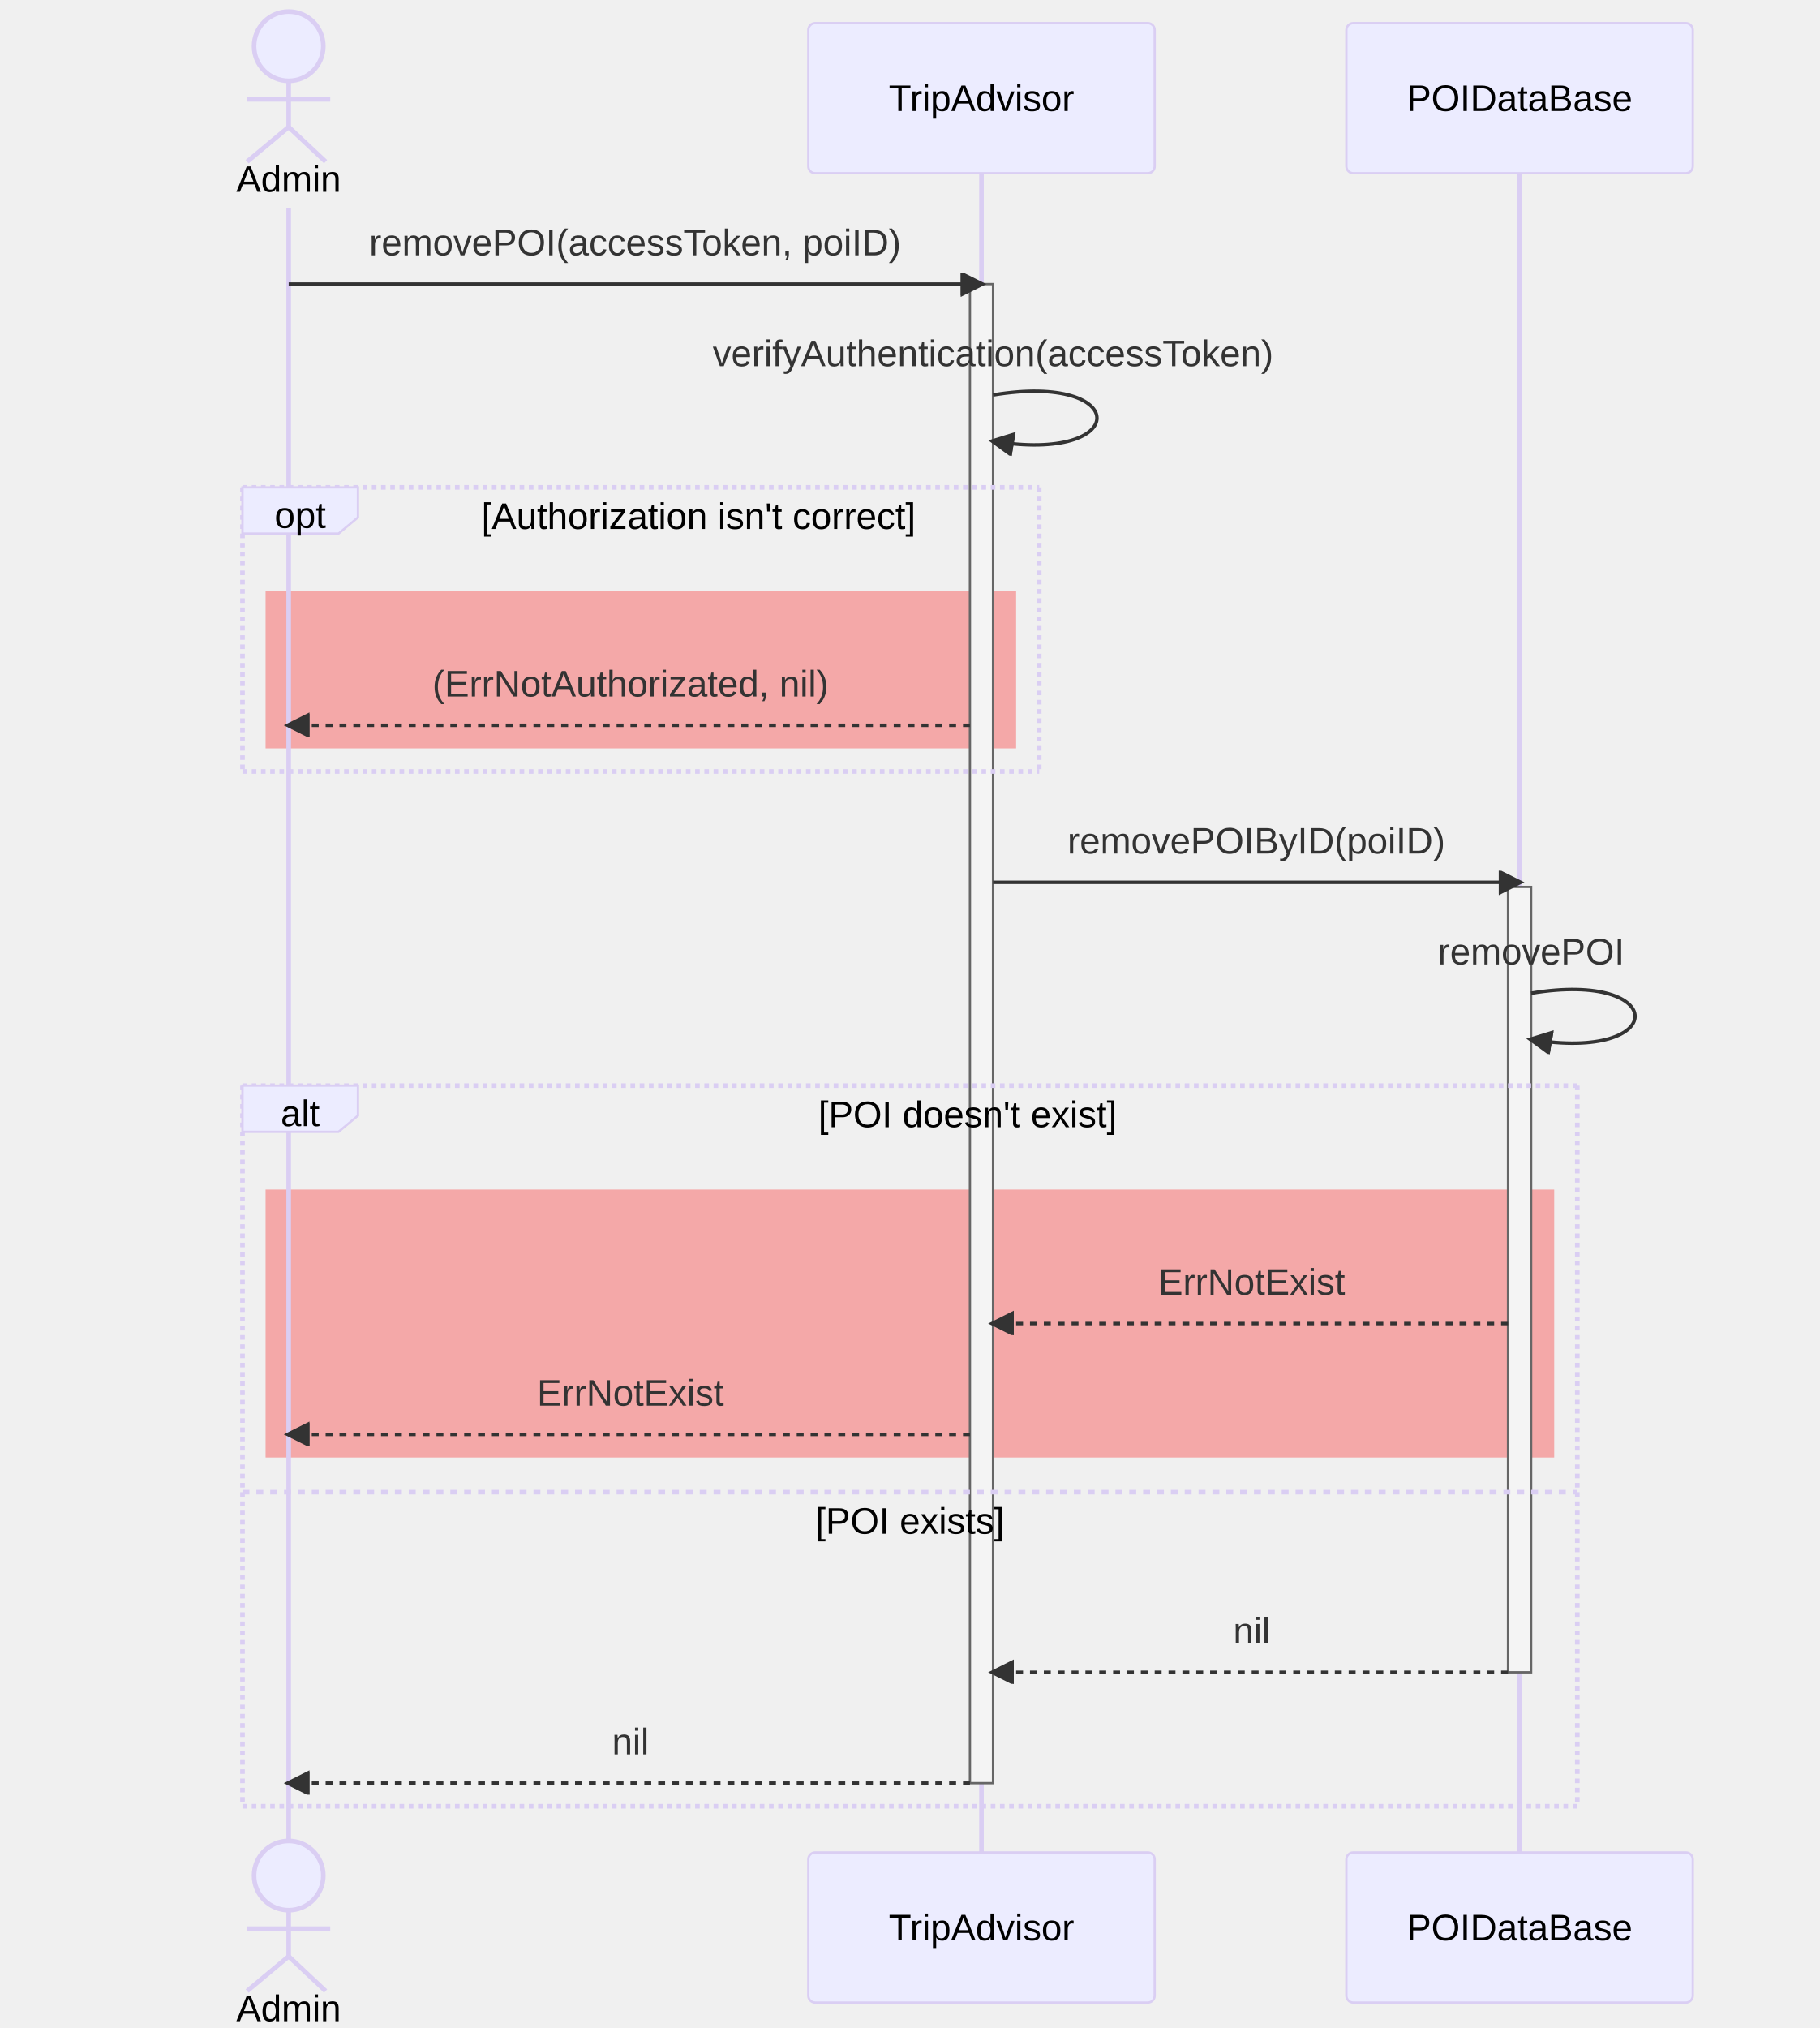
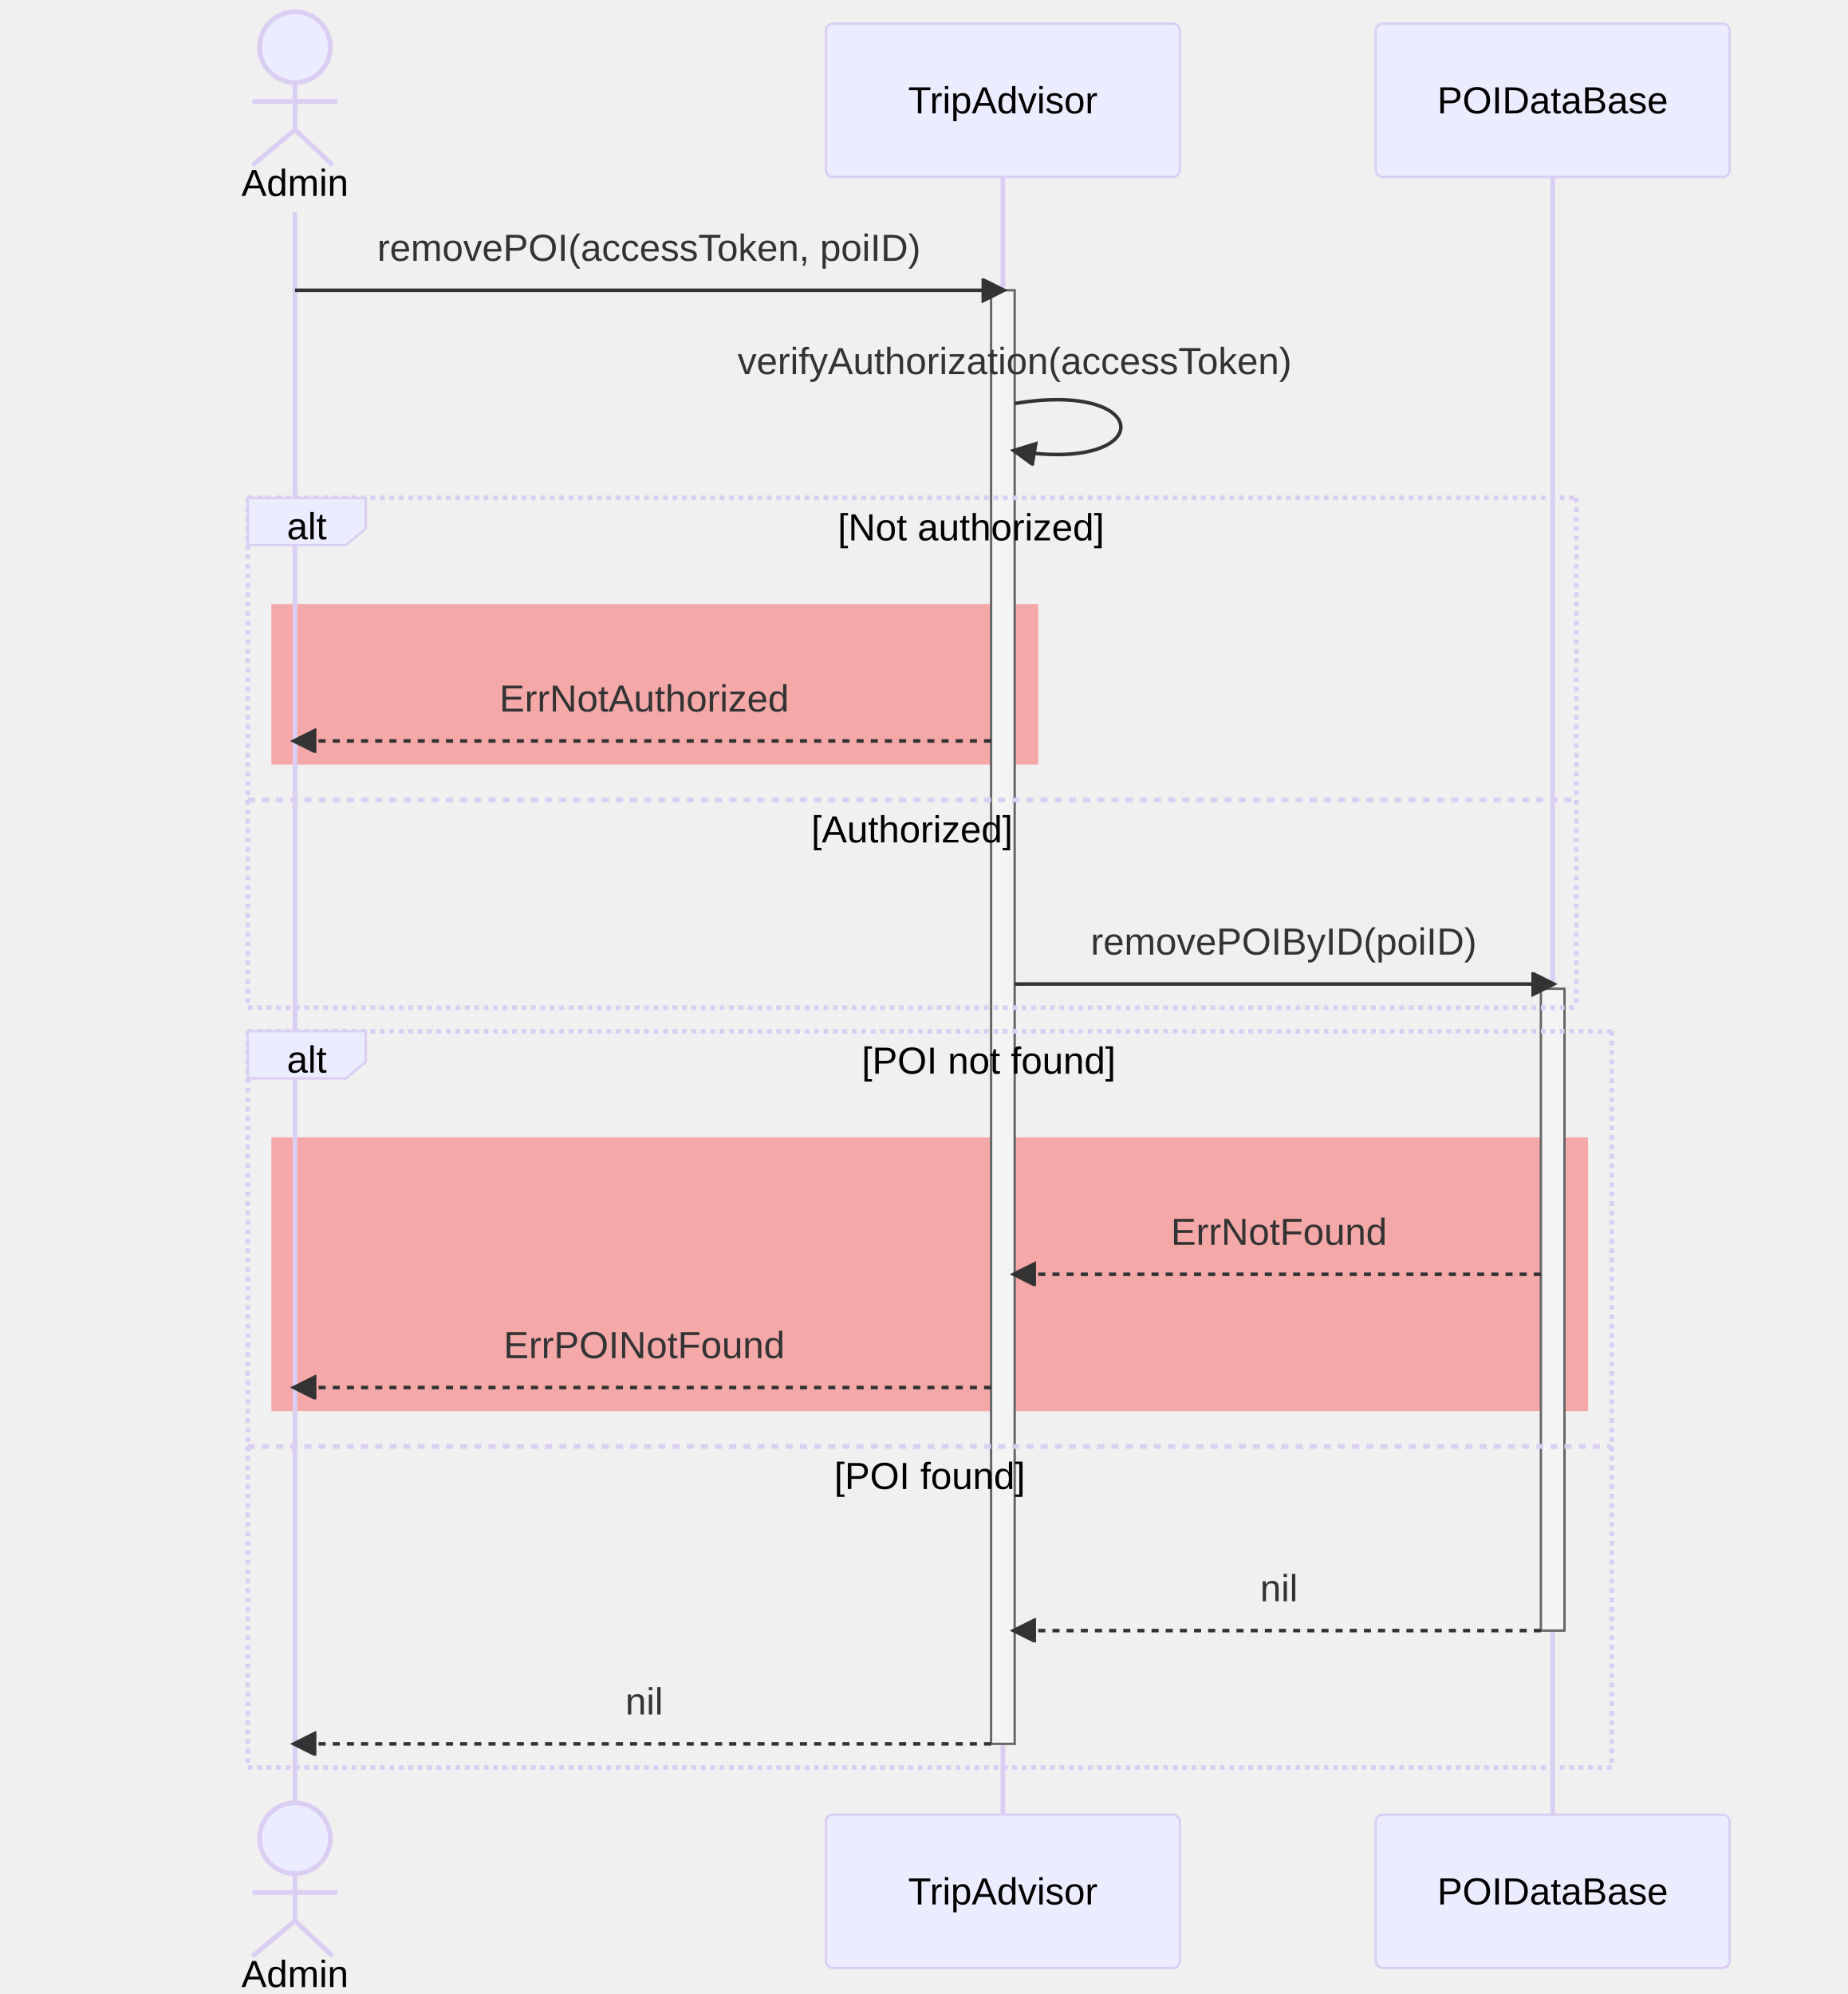
- <svg xmlns="http://www.w3.org/2000/svg" aria-labelledby="chart-title-mermaid-1676812453969 chart-desc-mermaid-1676812453969" role="img" viewBox="-50 -10 788 878" style="max-width: 788px; background-color: rgb(128, 128, 128);" width="100%" id="mermaid-1676812453969">
-   <rect class="rect" height="116" width="558" fill="rgba(255, 0, 0, 0.3)" y="505" x="65" />
+ <svg xmlns="http://www.w3.org/2000/svg" aria-labelledby="chart-title-mermaid-1676816683382 chart-desc-mermaid-1676816683382" role="img" viewBox="-50 -10 783 845" style="max-width: 783px; background-color: rgb(128, 128, 128);" width="100%" id="mermaid-1676816683382">
+   <rect class="rect" height="116" width="558" fill="rgba(255, 0, 0, 0.3)" y="472" x="65" />
  <rect class="rect" height="68" width="325" fill="rgba(255, 0, 0, 0.3)" y="246" x="65" />
-   <style>#mermaid-1676812453969 {font-family:"trebuchet ms",verdana,arial,sans-serif;font-size:16px;fill:#333;}#mermaid-1676812453969 .error-icon{fill:#552222;}#mermaid-1676812453969 .error-text{fill:#552222;stroke:#552222;}#mermaid-1676812453969 .edge-thickness-normal{stroke-width:2px;}#mermaid-1676812453969 .edge-thickness-thick{stroke-width:3.5px;}#mermaid-1676812453969 .edge-pattern-solid{stroke-dasharray:0;}#mermaid-1676812453969 .edge-pattern-dashed{stroke-dasharray:3;}#mermaid-1676812453969 .edge-pattern-dotted{stroke-dasharray:2;}#mermaid-1676812453969 .marker{fill:#333333;stroke:#333333;}#mermaid-1676812453969 .marker.cross{stroke:#333333;}#mermaid-1676812453969 svg{font-family:"trebuchet ms",verdana,arial,sans-serif;font-size:16px;}#mermaid-1676812453969 .actor{stroke:hsl(259.626, 59.777%, 87.902%);fill:#ECECFF;}#mermaid-1676812453969 text.actor&gt;tspan{fill:black;stroke:none;}#mermaid-1676812453969 .actor-line{stroke:grey;}#mermaid-1676812453969 .messageLine0{stroke-width:1.5;stroke-dasharray:none;stroke:#333;}#mermaid-1676812453969 .messageLine1{stroke-width:1.5;stroke-dasharray:2,2;stroke:#333;}#mermaid-1676812453969 #arrowhead path{fill:#333;stroke:#333;}#mermaid-1676812453969 .sequenceNumber{fill:white;}#mermaid-1676812453969 #sequencenumber{fill:#333;}#mermaid-1676812453969 #crosshead path{fill:#333;stroke:#333;}#mermaid-1676812453969 .messageText{fill:#333;stroke:none;}#mermaid-1676812453969 .labelBox{stroke:hsl(259.626, 59.777%, 87.902%);fill:#ECECFF;}#mermaid-1676812453969 .labelText,#mermaid-1676812453969 .labelText&gt;tspan{fill:black;stroke:none;}#mermaid-1676812453969 .loopText,#mermaid-1676812453969 .loopText&gt;tspan{fill:black;stroke:none;}#mermaid-1676812453969 .loopLine{stroke-width:2px;stroke-dasharray:2,2;stroke:hsl(259.626, 59.777%, 87.902%);fill:hsl(259.626, 59.777%, 87.902%);}#mermaid-1676812453969 .note{stroke:#aaaa33;fill:#fff5ad;}#mermaid-1676812453969 .noteText,#mermaid-1676812453969 .noteText&gt;tspan{fill:black;stroke:none;}#mermaid-1676812453969 .activation0{fill:#f4f4f4;stroke:#666;}#mermaid-1676812453969 .activation1{fill:#f4f4f4;stroke:#666;}#mermaid-1676812453969 .activation2{fill:#f4f4f4;stroke:#666;}#mermaid-1676812453969 .actorPopupMenu{position:absolute;}#mermaid-1676812453969 .actorPopupMenuPanel{position:absolute;fill:#ECECFF;box-shadow:0px 8px 16px 0px rgba(0,0,0,0.2);filter:drop-shadow(3px 5px 2px rgb(0 0 0 / 0.4));}#mermaid-1676812453969 .actor-man line{stroke:hsl(259.626, 59.777%, 87.902%);fill:#ECECFF;}#mermaid-1676812453969 .actor-man circle,#mermaid-1676812453969 line{stroke:hsl(259.626, 59.777%, 87.902%);fill:#ECECFF;stroke-width:2px;}#mermaid-1676812453969 :root{--mermaid-font-family:"trebuchet ms",verdana,arial,sans-serif;}</style>
+   <style>#mermaid-1676816683382 {font-family:"trebuchet ms",verdana,arial,sans-serif;font-size:16px;fill:#333;}#mermaid-1676816683382 .error-icon{fill:#552222;}#mermaid-1676816683382 .error-text{fill:#552222;stroke:#552222;}#mermaid-1676816683382 .edge-thickness-normal{stroke-width:2px;}#mermaid-1676816683382 .edge-thickness-thick{stroke-width:3.5px;}#mermaid-1676816683382 .edge-pattern-solid{stroke-dasharray:0;}#mermaid-1676816683382 .edge-pattern-dashed{stroke-dasharray:3;}#mermaid-1676816683382 .edge-pattern-dotted{stroke-dasharray:2;}#mermaid-1676816683382 .marker{fill:#333333;stroke:#333333;}#mermaid-1676816683382 .marker.cross{stroke:#333333;}#mermaid-1676816683382 svg{font-family:"trebuchet ms",verdana,arial,sans-serif;font-size:16px;}#mermaid-1676816683382 .actor{stroke:hsl(259.626, 59.777%, 87.902%);fill:#ECECFF;}#mermaid-1676816683382 text.actor&gt;tspan{fill:black;stroke:none;}#mermaid-1676816683382 .actor-line{stroke:grey;}#mermaid-1676816683382 .messageLine0{stroke-width:1.5;stroke-dasharray:none;stroke:#333;}#mermaid-1676816683382 .messageLine1{stroke-width:1.5;stroke-dasharray:2,2;stroke:#333;}#mermaid-1676816683382 #arrowhead path{fill:#333;stroke:#333;}#mermaid-1676816683382 .sequenceNumber{fill:white;}#mermaid-1676816683382 #sequencenumber{fill:#333;}#mermaid-1676816683382 #crosshead path{fill:#333;stroke:#333;}#mermaid-1676816683382 .messageText{fill:#333;stroke:none;}#mermaid-1676816683382 .labelBox{stroke:hsl(259.626, 59.777%, 87.902%);fill:#ECECFF;}#mermaid-1676816683382 .labelText,#mermaid-1676816683382 .labelText&gt;tspan{fill:black;stroke:none;}#mermaid-1676816683382 .loopText,#mermaid-1676816683382 .loopText&gt;tspan{fill:black;stroke:none;}#mermaid-1676816683382 .loopLine{stroke-width:2px;stroke-dasharray:2,2;stroke:hsl(259.626, 59.777%, 87.902%);fill:hsl(259.626, 59.777%, 87.902%);}#mermaid-1676816683382 .note{stroke:#aaaa33;fill:#fff5ad;}#mermaid-1676816683382 .noteText,#mermaid-1676816683382 .noteText&gt;tspan{fill:black;stroke:none;}#mermaid-1676816683382 .activation0{fill:#f4f4f4;stroke:#666;}#mermaid-1676816683382 .activation1{fill:#f4f4f4;stroke:#666;}#mermaid-1676816683382 .activation2{fill:#f4f4f4;stroke:#666;}#mermaid-1676816683382 .actorPopupMenu{position:absolute;}#mermaid-1676816683382 .actorPopupMenuPanel{position:absolute;fill:#ECECFF;box-shadow:0px 8px 16px 0px rgba(0,0,0,0.2);filter:drop-shadow(3px 5px 2px rgb(0 0 0 / 0.4));}#mermaid-1676816683382 .actor-man line{stroke:hsl(259.626, 59.777%, 87.902%);fill:#ECECFF;}#mermaid-1676816683382 .actor-man circle,#mermaid-1676816683382 line{stroke:hsl(259.626, 59.777%, 87.902%);fill:#ECECFF;stroke-width:2px;}#mermaid-1676816683382 :root{--mermaid-font-family:"trebuchet ms",verdana,arial,sans-serif;}</style>
  <g />
  <defs>
    <symbol height="24" width="24" id="computer">
      <path d="M2 2v13h20v-13h-20zm18 11h-16v-9h16v9zm-10.228 6l.466-1h3.524l.467 1h-4.457zm14.228 3h-24l2-6h2.104l-1.33 4h18.45l-1.297-4h2.073l2 6zm-5-10h-14v-7h14v7z" transform="scale(.5)" />
    </symbol>
  </defs>
  <defs>
    <symbol clip-rule="evenodd" fill-rule="evenodd" id="database">
      <path d="M12.258.001l.256.004.255.005.253.008.251.01.249.012.247.015.246.016.242.019.241.02.239.023.236.024.233.027.231.028.229.031.225.032.223.034.22.036.217.038.214.04.211.041.208.043.205.045.201.046.198.048.194.05.191.051.187.053.183.054.18.056.175.057.172.059.168.06.163.061.16.063.155.064.15.066.074.033.073.033.071.034.07.034.069.035.068.035.067.035.066.035.064.036.064.036.062.036.06.036.06.037.058.037.058.037.055.038.055.038.053.038.052.038.051.039.05.039.048.039.047.039.045.04.044.04.043.04.041.04.04.041.039.041.037.041.036.041.034.041.033.042.032.042.03.042.029.042.027.042.026.043.024.043.023.043.021.043.02.043.018.044.017.043.015.044.013.044.012.044.011.045.009.044.007.045.006.045.004.045.002.045.001.045v17l-.001.045-.002.045-.004.045-.006.045-.007.045-.009.044-.011.045-.012.044-.013.044-.015.044-.017.043-.018.044-.02.043-.021.043-.023.043-.024.043-.026.043-.027.042-.029.042-.03.042-.032.042-.033.042-.034.041-.036.041-.037.041-.039.041-.04.041-.041.04-.043.04-.044.04-.045.04-.047.039-.048.039-.05.039-.051.039-.052.038-.053.038-.055.038-.055.038-.058.037-.058.037-.06.037-.06.036-.062.036-.064.036-.064.036-.066.035-.067.035-.068.035-.069.035-.07.034-.071.034-.073.033-.074.033-.15.066-.155.064-.16.063-.163.061-.168.06-.172.059-.175.057-.18.056-.183.054-.187.053-.191.051-.194.05-.198.048-.201.046-.205.045-.208.043-.211.041-.214.04-.217.038-.22.036-.223.034-.225.032-.229.031-.231.028-.233.027-.236.024-.239.023-.241.02-.242.019-.246.016-.247.015-.249.012-.251.01-.253.008-.255.005-.256.004-.258.001-.258-.001-.256-.004-.255-.005-.253-.008-.251-.01-.249-.012-.247-.015-.245-.016-.243-.019-.241-.02-.238-.023-.236-.024-.234-.027-.231-.028-.228-.031-.226-.032-.223-.034-.22-.036-.217-.038-.214-.04-.211-.041-.208-.043-.204-.045-.201-.046-.198-.048-.195-.05-.19-.051-.187-.053-.184-.054-.179-.056-.176-.057-.172-.059-.167-.06-.164-.061-.159-.063-.155-.064-.151-.066-.074-.033-.072-.033-.072-.034-.07-.034-.069-.035-.068-.035-.067-.035-.066-.035-.064-.036-.063-.036-.062-.036-.061-.036-.06-.037-.058-.037-.057-.037-.056-.038-.055-.038-.053-.038-.052-.038-.051-.039-.049-.039-.049-.039-.046-.039-.046-.04-.044-.04-.043-.04-.041-.04-.04-.041-.039-.041-.037-.041-.036-.041-.034-.041-.033-.042-.032-.042-.03-.042-.029-.042-.027-.042-.026-.043-.024-.043-.023-.043-.021-.043-.02-.043-.018-.044-.017-.043-.015-.044-.013-.044-.012-.044-.011-.045-.009-.044-.007-.045-.006-.045-.004-.045-.002-.045-.001-.045v-17l.001-.045.002-.045.004-.045.006-.045.007-.045.009-.044.011-.045.012-.044.013-.044.015-.044.017-.043.018-.044.02-.043.021-.043.023-.043.024-.043.026-.043.027-.042.029-.042.03-.042.032-.042.033-.042.034-.041.036-.041.037-.041.039-.041.04-.041.041-.04.043-.04.044-.04.046-.04.046-.039.049-.039.049-.039.051-.039.052-.038.053-.038.055-.038.056-.038.057-.037.058-.037.06-.037.061-.036.062-.036.063-.036.064-.036.066-.035.067-.035.068-.035.069-.035.07-.034.072-.034.072-.033.074-.033.151-.066.155-.064.159-.063.164-.061.167-.06.172-.059.176-.057.179-.056.184-.054.187-.053.19-.051.195-.05.198-.048.201-.046.204-.045.208-.043.211-.041.214-.04.217-.038.22-.036.223-.034.226-.032.228-.031.231-.028.234-.027.236-.024.238-.023.241-.02.243-.019.245-.016.247-.015.249-.012.251-.01.253-.008.255-.005.256-.004.258-.001.258.001zm-9.258 20.499v.01l.001.021.003.021.004.022.005.021.006.022.007.022.009.023.01.022.011.023.012.023.013.023.015.023.016.024.017.023.018.024.019.024.021.024.022.025.023.024.024.025.052.049.056.05.061.051.066.051.07.051.075.051.079.052.084.052.088.052.092.052.097.052.102.051.105.052.11.052.114.051.119.051.123.051.127.05.131.05.135.05.139.048.144.049.147.047.152.047.155.047.16.045.163.045.167.043.171.043.176.041.178.041.183.039.187.039.19.037.194.035.197.035.202.033.204.031.209.03.212.029.216.027.219.025.222.024.226.021.23.02.233.018.236.016.24.015.243.012.246.01.249.008.253.005.256.004.259.001.26-.001.257-.004.254-.005.25-.008.247-.011.244-.012.241-.014.237-.016.233-.018.231-.021.226-.021.224-.024.22-.026.216-.027.212-.028.21-.031.205-.031.202-.034.198-.034.194-.036.191-.037.187-.039.183-.04.179-.04.175-.042.172-.043.168-.044.163-.045.16-.046.155-.046.152-.047.148-.048.143-.049.139-.049.136-.05.131-.05.126-.05.123-.051.118-.052.114-.051.11-.052.106-.052.101-.052.096-.052.092-.052.088-.053.083-.051.079-.052.074-.052.07-.051.065-.051.06-.051.056-.05.051-.05.023-.024.023-.025.021-.024.02-.024.019-.024.018-.024.017-.024.015-.023.014-.024.013-.023.012-.023.01-.023.01-.022.008-.022.006-.022.006-.022.004-.022.004-.021.001-.021.001-.021v-4.127l-.077.055-.08.053-.083.054-.085.053-.087.052-.09.052-.093.051-.095.05-.097.05-.1.049-.102.049-.105.048-.106.047-.109.047-.111.046-.114.045-.115.045-.118.044-.12.043-.122.042-.124.042-.126.041-.128.04-.13.04-.132.038-.134.038-.135.037-.138.037-.139.035-.142.035-.143.034-.144.033-.147.032-.148.031-.15.03-.151.03-.153.029-.154.027-.156.027-.158.026-.159.025-.161.024-.162.023-.163.022-.165.021-.166.02-.167.019-.169.018-.169.017-.171.016-.173.015-.173.014-.175.013-.175.012-.177.011-.178.01-.179.008-.179.008-.181.006-.182.005-.182.004-.184.003-.184.002h-.37l-.184-.002-.184-.003-.182-.004-.182-.005-.181-.006-.179-.008-.179-.008-.178-.01-.176-.011-.176-.012-.175-.013-.173-.014-.172-.015-.171-.016-.17-.017-.169-.018-.167-.019-.166-.02-.165-.021-.163-.022-.162-.023-.161-.024-.159-.025-.157-.026-.156-.027-.155-.027-.153-.029-.151-.03-.15-.03-.148-.031-.146-.032-.145-.033-.143-.034-.141-.035-.14-.035-.137-.037-.136-.037-.134-.038-.132-.038-.13-.04-.128-.04-.126-.041-.124-.042-.122-.042-.12-.044-.117-.043-.116-.045-.113-.045-.112-.046-.109-.047-.106-.047-.105-.048-.102-.049-.1-.049-.097-.05-.095-.05-.093-.052-.09-.051-.087-.052-.085-.053-.083-.054-.08-.054-.077-.054v4.127zm0-5.654v.011l.001.021.003.021.004.021.005.022.006.022.007.022.009.022.01.022.011.023.012.023.013.023.015.024.016.023.017.024.018.024.019.024.021.024.022.024.023.025.024.024.052.05.056.05.061.05.066.051.07.051.075.052.079.051.084.052.088.052.092.052.097.052.102.052.105.052.11.051.114.051.119.052.123.05.127.051.131.05.135.049.139.049.144.048.147.048.152.047.155.046.16.045.163.045.167.044.171.042.176.042.178.04.183.04.187.038.19.037.194.036.197.034.202.033.204.032.209.03.212.028.216.027.219.025.222.024.226.022.23.02.233.018.236.016.24.014.243.012.246.01.249.008.253.006.256.003.259.001.26-.001.257-.003.254-.006.25-.008.247-.01.244-.012.241-.015.237-.016.233-.018.231-.02.226-.022.224-.024.22-.025.216-.027.212-.029.21-.03.205-.032.202-.033.198-.035.194-.036.191-.037.187-.039.183-.039.179-.041.175-.042.172-.043.168-.044.163-.045.16-.045.155-.047.152-.047.148-.048.143-.048.139-.05.136-.049.131-.05.126-.051.123-.051.118-.051.114-.052.11-.052.106-.052.101-.052.096-.052.092-.052.088-.052.083-.052.079-.052.074-.051.07-.052.065-.051.06-.05.056-.051.051-.049.023-.025.023-.024.021-.025.02-.024.019-.024.018-.024.017-.024.015-.023.014-.023.013-.024.012-.022.01-.023.01-.023.008-.022.006-.022.006-.022.004-.021.004-.022.001-.021.001-.021v-4.139l-.077.054-.08.054-.083.054-.085.052-.087.053-.09.051-.093.051-.095.051-.097.05-.1.049-.102.049-.105.048-.106.047-.109.047-.111.046-.114.045-.115.044-.118.044-.12.044-.122.042-.124.042-.126.041-.128.04-.13.039-.132.039-.134.038-.135.037-.138.036-.139.036-.142.035-.143.033-.144.033-.147.033-.148.031-.15.03-.151.03-.153.028-.154.028-.156.027-.158.026-.159.025-.161.024-.162.023-.163.022-.165.021-.166.02-.167.019-.169.018-.169.017-.171.016-.173.015-.173.014-.175.013-.175.012-.177.011-.178.009-.179.009-.179.007-.181.007-.182.005-.182.004-.184.003-.184.002h-.37l-.184-.002-.184-.003-.182-.004-.182-.005-.181-.007-.179-.007-.179-.009-.178-.009-.176-.011-.176-.012-.175-.013-.173-.014-.172-.015-.171-.016-.17-.017-.169-.018-.167-.019-.166-.02-.165-.021-.163-.022-.162-.023-.161-.024-.159-.025-.157-.026-.156-.027-.155-.028-.153-.028-.151-.03-.15-.03-.148-.031-.146-.033-.145-.033-.143-.033-.141-.035-.14-.036-.137-.036-.136-.037-.134-.038-.132-.039-.13-.039-.128-.04-.126-.041-.124-.042-.122-.043-.12-.043-.117-.044-.116-.044-.113-.046-.112-.046-.109-.046-.106-.047-.105-.048-.102-.049-.1-.049-.097-.05-.095-.051-.093-.051-.09-.051-.087-.053-.085-.052-.083-.054-.08-.054-.077-.054v4.139zm0-5.666v.011l.001.02.003.022.004.021.005.022.006.021.007.022.009.023.01.022.011.023.012.023.013.023.015.023.016.024.017.024.018.023.019.024.021.025.022.024.023.024.024.025.052.05.056.05.061.05.066.051.07.051.075.052.079.051.084.052.088.052.092.052.097.052.102.052.105.051.11.052.114.051.119.051.123.051.127.05.131.05.135.05.139.049.144.048.147.048.152.047.155.046.16.045.163.045.167.043.171.043.176.042.178.04.183.04.187.038.19.037.194.036.197.034.202.033.204.032.209.03.212.028.216.027.219.025.222.024.226.021.23.02.233.018.236.017.24.014.243.012.246.01.249.008.253.006.256.003.259.001.26-.001.257-.003.254-.006.25-.008.247-.01.244-.013.241-.014.237-.016.233-.018.231-.02.226-.022.224-.024.22-.025.216-.027.212-.029.21-.03.205-.032.202-.033.198-.035.194-.036.191-.037.187-.039.183-.039.179-.041.175-.042.172-.043.168-.044.163-.045.16-.045.155-.047.152-.047.148-.048.143-.049.139-.049.136-.049.131-.051.126-.05.123-.051.118-.052.114-.051.11-.052.106-.052.101-.052.096-.052.092-.052.088-.052.083-.052.079-.052.074-.052.07-.051.065-.051.06-.051.056-.05.051-.049.023-.025.023-.025.021-.024.02-.024.019-.024.018-.024.017-.024.015-.023.014-.024.013-.023.012-.023.01-.022.01-.023.008-.022.006-.022.006-.022.004-.022.004-.021.001-.021.001-.021v-4.153l-.077.054-.08.054-.083.053-.085.053-.087.053-.09.051-.093.051-.095.051-.097.05-.1.049-.102.048-.105.048-.106.048-.109.046-.111.046-.114.046-.115.044-.118.044-.12.043-.122.043-.124.042-.126.041-.128.04-.13.039-.132.039-.134.038-.135.037-.138.036-.139.036-.142.034-.143.034-.144.033-.147.032-.148.032-.15.03-.151.03-.153.028-.154.028-.156.027-.158.026-.159.024-.161.024-.162.023-.163.023-.165.021-.166.02-.167.019-.169.018-.169.017-.171.016-.173.015-.173.014-.175.013-.175.012-.177.01-.178.01-.179.009-.179.007-.181.006-.182.006-.182.004-.184.003-.184.001-.185.001-.185-.001-.184-.001-.184-.003-.182-.004-.182-.006-.181-.006-.179-.007-.179-.009-.178-.01-.176-.01-.176-.012-.175-.013-.173-.014-.172-.015-.171-.016-.17-.017-.169-.018-.167-.019-.166-.02-.165-.021-.163-.023-.162-.023-.161-.024-.159-.024-.157-.026-.156-.027-.155-.028-.153-.028-.151-.03-.15-.03-.148-.032-.146-.032-.145-.033-.143-.034-.141-.034-.14-.036-.137-.036-.136-.037-.134-.038-.132-.039-.13-.039-.128-.041-.126-.041-.124-.041-.122-.043-.12-.043-.117-.044-.116-.044-.113-.046-.112-.046-.109-.046-.106-.048-.105-.048-.102-.048-.1-.05-.097-.049-.095-.051-.093-.051-.09-.052-.087-.052-.085-.053-.083-.053-.08-.054-.077-.054v4.153zm8.74-8.179l-.257.004-.254.005-.25.008-.247.011-.244.012-.241.014-.237.016-.233.018-.231.021-.226.022-.224.023-.22.026-.216.027-.212.028-.21.031-.205.032-.202.033-.198.034-.194.036-.191.038-.187.038-.183.04-.179.041-.175.042-.172.043-.168.043-.163.045-.16.046-.155.046-.152.048-.148.048-.143.048-.139.049-.136.05-.131.05-.126.051-.123.051-.118.051-.114.052-.11.052-.106.052-.101.052-.096.052-.092.052-.088.052-.083.052-.079.052-.074.051-.07.052-.065.051-.06.05-.056.05-.051.05-.023.025-.023.024-.021.024-.02.025-.019.024-.018.024-.017.023-.015.024-.014.023-.013.023-.012.023-.01.023-.01.022-.008.022-.006.023-.006.021-.004.022-.004.021-.001.021-.001.021.001.021.001.021.004.021.004.022.006.021.006.023.008.022.01.022.01.023.012.023.013.023.014.023.015.024.017.023.018.024.019.024.02.025.021.024.023.024.023.025.051.05.056.05.06.05.065.051.07.052.074.051.079.052.083.052.088.052.092.052.096.052.101.052.106.052.11.052.114.052.118.051.123.051.126.051.131.05.136.05.139.049.143.048.148.048.152.048.155.046.16.046.163.045.168.043.172.043.175.042.179.041.183.04.187.038.191.038.194.036.198.034.202.033.205.032.21.031.212.028.216.027.22.026.224.023.226.022.231.021.233.018.237.016.241.014.244.012.247.011.25.008.254.005.257.004.26.001.26-.001.257-.004.254-.005.25-.008.247-.011.244-.012.241-.014.237-.016.233-.018.231-.021.226-.022.224-.023.22-.026.216-.027.212-.028.21-.031.205-.032.202-.033.198-.034.194-.036.191-.038.187-.038.183-.04.179-.041.175-.042.172-.043.168-.043.163-.045.16-.046.155-.046.152-.048.148-.048.143-.048.139-.049.136-.05.131-.05.126-.051.123-.051.118-.051.114-.052.11-.052.106-.052.101-.052.096-.052.092-.052.088-.052.083-.052.079-.052.074-.051.07-.052.065-.051.06-.05.056-.05.051-.05.023-.025.023-.024.021-.024.02-.025.019-.024.018-.024.017-.023.015-.024.014-.023.013-.023.012-.023.01-.023.01-.022.008-.022.006-.023.006-.021.004-.022.004-.021.001-.021.001-.021-.001-.021-.001-.021-.004-.021-.004-.022-.006-.021-.006-.023-.008-.022-.01-.022-.01-.023-.012-.023-.013-.023-.014-.023-.015-.024-.017-.023-.018-.024-.019-.024-.02-.025-.021-.024-.023-.024-.023-.025-.051-.05-.056-.05-.06-.05-.065-.051-.07-.052-.074-.051-.079-.052-.083-.052-.088-.052-.092-.052-.096-.052-.101-.052-.106-.052-.11-.052-.114-.052-.118-.051-.123-.051-.126-.051-.131-.05-.136-.05-.139-.049-.143-.048-.148-.048-.152-.048-.155-.046-.16-.046-.163-.045-.168-.043-.172-.043-.175-.042-.179-.041-.183-.04-.187-.038-.191-.038-.194-.036-.198-.034-.202-.033-.205-.032-.21-.031-.212-.028-.216-.027-.22-.026-.224-.023-.226-.022-.231-.021-.233-.018-.237-.016-.241-.014-.244-.012-.247-.011-.25-.008-.254-.005-.257-.004-.26-.001-.26.001z" transform="scale(.5)" />
    </symbol>
  </defs>
  <defs>
    <symbol height="24" width="24" id="clock">
      <path d="M12 2c5.514 0 10 4.486 10 10s-4.486 10-10 10-10-4.486-10-10 4.486-10 10-10zm0-2c-6.627 0-12 5.373-12 12s5.373 12 12 12 12-5.373 12-12-5.373-12-12-12zm5.848 12.459c.202.038.202.333.001.372-1.907.361-6.045 1.111-6.547 1.111-.719 0-1.301-.582-1.301-1.301 0-.512.77-5.447 1.125-7.445.034-.192.312-.181.343.014l.985 6.238 5.394 1.011z" transform="scale(.5)" />
    </symbol>
  </defs>
-   <line stroke="#999" stroke-width="0.5px" class="200" y2="812" x2="75" y1="80" x1="75" id="actor37" />
+   <line stroke="#999" stroke-width="0.5px" class="200" y2="779" x2="75" y1="80" x1="75" id="actor28" />
  <g class="actor-man">
-     <line y2="45" x2="75" y1="25" x1="75" id="actor-man-torso37" />
-     <line y2="33" x2="93" y1="33" x1="57" id="actor-man-arms37" />
+     <line y2="45" x2="75" y1="25" x1="75" id="actor-man-torso28" />
+     <line y2="33" x2="93" y1="33" x1="57" id="actor-man-arms28" />
    <line y2="45" x2="75" y1="60" x1="57" />
    <line y2="60" x2="91" y1="45" x1="75" />
    <circle height="65" width="150" r="15" cy="10" cx="75" />
    <text style="text-anchor: middle; font-size: 16px; font-weight: 400;" class="actor" alignment-baseline="central" dominant-baseline="central" y="67.5" x="75">
      <tspan dy="0" x="75">Admin</tspan>
    </text>
  </g>
  <g>
-     <line stroke="#999" stroke-width="0.5px" class="200" y2="812" x2="375" y1="5" x1="375" id="actor38" />
-     <g id="root-38">
+     <line stroke="#999" stroke-width="0.5px" class="200" y2="779" x2="375" y1="5" x1="375" id="actor29" />
+     <g id="root-29">
      <rect class="actor" ry="3" rx="3" height="65" width="150" stroke="#666" fill="#eaeaea" y="0" x="300" />
      <text style="text-anchor: middle; font-size: 16px; font-weight: 400;" class="actor" alignment-baseline="central" dominant-baseline="central" y="32.5" x="375">
        <tspan dy="0" x="375">TripAdvisor</tspan>
      </text>
    </g>
  </g>
  <g>
-     <line stroke="#999" stroke-width="0.5px" class="200" y2="812" x2="608" y1="5" x1="608" id="actor39" />
-     <g id="root-39">
+     <line stroke="#999" stroke-width="0.5px" class="200" y2="779" x2="608" y1="5" x1="608" id="actor30" />
+     <g id="root-30">
      <rect class="actor" ry="3" rx="3" height="65" width="150" stroke="#666" fill="#eaeaea" y="0" x="533" />
      <text style="text-anchor: middle; font-size: 16px; font-weight: 400;" class="actor" alignment-baseline="central" dominant-baseline="central" y="32.5" x="608">
        <tspan dy="0" x="608">POIDataBase</tspan>
      </text>
    </g>
  </g>
  <defs>
    <marker orient="auto" markerHeight="12" markerWidth="12" markerUnits="userSpaceOnUse" refY="5" refX="9" id="arrowhead">
      <path d="M 0 0 L 10 5 L 0 10 z" />
    </marker>
  </defs>
  <defs>
    <marker refY="4" refX="16" orient="auto" markerHeight="8" markerWidth="15" id="crosshead">
      <path style="stroke-dasharray: 0, 0;" d="M 9,2 V 6 L16,4 Z" stroke-width="1px" stroke="#000000" fill="black" />
      <path style="stroke-dasharray: 0, 0;" d="M 0,1 L 6,7 M 6,1 L 0,7" stroke-width="1px" stroke="#000000" fill="none" />
    </marker>
  </defs>
  <defs>
    <marker orient="auto" markerHeight="28" markerWidth="20" refY="7" refX="18" id="filled-head">
      <path d="M 18,7 L9,13 L14,7 L9,1 Z" />
    </marker>
  </defs>
  <defs>
    <marker orient="auto" markerHeight="40" markerWidth="60" refY="15" refX="15" id="sequencenumber">
      <circle r="6" cy="15" cx="15" />
    </marker>
  </defs>
  <g>
-     <rect class="activation0" ry="0" rx="0" height="649" width="10" stroke="#666" fill="#EDF2AE" y="113" x="370" />
+     <rect class="activation0" ry="0" rx="0" height="616" width="10" stroke="#666" fill="#EDF2AE" y="113" x="370" />
  </g>
  <g>
-     <line class="loopLine" y2="201" x2="400" y1="201" x1="55" />
-     <line class="loopLine" y2="324" x2="400" y1="201" x1="400" />
-     <line class="loopLine" y2="324" x2="400" y1="324" x1="55" />
-     <line class="loopLine" y2="324" x2="55" y1="201" x1="55" />
-     <polygon class="labelBox" points="55,201 105,201 105,214 96.6,221 55,221" />
-     <text style="font-size: 16px; font-weight: 400;" class="labelText" alignment-baseline="middle" dominant-baseline="middle" text-anchor="middle" y="214" x="80">opt</text>
-     <text style="font-size: 16px; font-weight: 400;" class="loopText" text-anchor="middle" y="219" x="252.5">
-       <tspan x="252.5">[Authorization isn't correct]</tspan>
-     </text>
+     <rect class="activation0" ry="0" rx="0" height="272" width="10" stroke="#666" fill="#EDF2AE" y="409" x="603" />
  </g>
  <g>
-     <rect class="activation0" ry="0" rx="0" height="340" width="10" stroke="#666" fill="#EDF2AE" y="374" x="603" />
+     <line class="loopLine" y2="201" x2="618" y1="201" x1="55" />
+     <line class="loopLine" y2="417" x2="618" y1="201" x1="618" />
+     <line class="loopLine" y2="417" x2="618" y1="417" x1="55" />
+     <line class="loopLine" y2="417" x2="55" y1="201" x1="55" />
+     <line style="stroke-dasharray: 3, 3;" class="loopLine" y2="329" x2="618" y1="329" x1="55" />
+     <polygon class="labelBox" points="55,201 105,201 105,214 96.6,221 55,221" />
+     <text style="font-size: 16px; font-weight: 400;" class="labelText" alignment-baseline="middle" dominant-baseline="middle" text-anchor="middle" y="214" x="80">alt</text>
+     <text style="font-size: 16px; font-weight: 400;" class="loopText" text-anchor="middle" y="219" x="361.5">
+       <tspan x="361.5">[Not authorized]</tspan>
+     </text>
+     <text style="font-size: 16px; font-weight: 400;" class="loopText" text-anchor="middle" y="347" x="336.5">[Authorized]</text>
  </g>
  <g>
-     <line class="loopLine" y2="460" x2="633" y1="460" x1="55" />
-     <line class="loopLine" y2="772" x2="633" y1="460" x1="633" />
-     <line class="loopLine" y2="772" x2="633" y1="772" x1="55" />
-     <line class="loopLine" y2="772" x2="55" y1="460" x1="55" />
-     <line style="stroke-dasharray: 3, 3;" class="loopLine" y2="636" x2="633" y1="636" x1="55" />
-     <polygon class="labelBox" points="55,460 105,460 105,473 96.6,480 55,480" />
-     <text style="font-size: 16px; font-weight: 400;" class="labelText" alignment-baseline="middle" dominant-baseline="middle" text-anchor="middle" y="473" x="80">alt</text>
-     <text style="font-size: 16px; font-weight: 400;" class="loopText" text-anchor="middle" y="478" x="369">
-       <tspan x="369">[POI doesn't exist]</tspan>
+     <line class="loopLine" y2="427" x2="633" y1="427" x1="55" />
+     <line class="loopLine" y2="739" x2="633" y1="427" x1="633" />
+     <line class="loopLine" y2="739" x2="633" y1="739" x1="55" />
+     <line class="loopLine" y2="739" x2="55" y1="427" x1="55" />
+     <line style="stroke-dasharray: 3, 3;" class="loopLine" y2="603" x2="633" y1="603" x1="55" />
+     <polygon class="labelBox" points="55,427 105,427 105,440 96.6,447 55,447" />
+     <text style="font-size: 16px; font-weight: 400;" class="labelText" alignment-baseline="middle" dominant-baseline="middle" text-anchor="middle" y="440" x="80">alt</text>
+     <text style="font-size: 16px; font-weight: 400;" class="loopText" text-anchor="middle" y="445" x="369">
+       <tspan x="369">[POI not found]</tspan>
    </text>
-     <text style="font-size: 16px; font-weight: 400;" class="loopText" text-anchor="middle" y="654" x="344">[POI exists]</text>
+     <text style="font-size: 16px; font-weight: 400;" class="loopText" text-anchor="middle" y="621" x="344">[POI found]</text>
  </g>
  <text style="font-size: 16px; font-weight: 400;" dy="1em" class="messageText" alignment-baseline="middle" dominant-baseline="middle" text-anchor="middle" y="80" x="225">removePOI(accessToken, poiID)</text>
  <line style="fill: none;" marker-end="url(#arrowhead)" stroke="none" stroke-width="2" class="messageLine0" y2="113" x2="375" y1="113" x1="75" />
-   <text style="font-size: 16px; font-weight: 400;" dy="1em" class="messageText" alignment-baseline="middle" dominant-baseline="middle" text-anchor="middle" y="128" x="380">verifyAuthentication(accessToken)</text>
+   <text style="font-size: 16px; font-weight: 400;" dy="1em" class="messageText" alignment-baseline="middle" dominant-baseline="middle" text-anchor="middle" y="128" x="380">verifyAuthorization(accessToken)</text>
  <path style="fill: none;" marker-end="url(#arrowhead)" stroke="none" stroke-width="2" class="messageLine0" d="M 380,161 C 440,151 440,191 380,181" />
-   <text style="font-size: 16px; font-weight: 400;" dy="1em" class="messageText" alignment-baseline="middle" dominant-baseline="middle" text-anchor="middle" y="271" x="223">(ErrNotAuthorizated, nil)</text>
+   <text style="font-size: 16px; font-weight: 400;" dy="1em" class="messageText" alignment-baseline="middle" dominant-baseline="middle" text-anchor="middle" y="271" x="223">ErrNotAuthorized</text>
  <line style="stroke-dasharray: 3, 3; fill: none;" marker-end="url(#arrowhead)" stroke="none" stroke-width="2" class="messageLine1" y2="304" x2="75" y1="304" x1="370" />
-   <text style="font-size: 16px; font-weight: 400;" dy="1em" class="messageText" alignment-baseline="middle" dominant-baseline="middle" text-anchor="middle" y="339" x="494">removePOIByID(poiID)</text>
-   <line style="fill: none;" marker-end="url(#arrowhead)" stroke="none" stroke-width="2" class="messageLine0" y2="372" x2="608" y1="372" x1="380" />
-   <text style="font-size: 16px; font-weight: 400;" dy="1em" class="messageText" alignment-baseline="middle" dominant-baseline="middle" text-anchor="middle" y="387" x="613">removePOI</text>
-   <path style="fill: none;" marker-end="url(#arrowhead)" stroke="none" stroke-width="2" class="messageLine0" d="M 613,420 C 673,410 673,450 613,440" />
-   <text style="font-size: 16px; font-weight: 400;" dy="1em" class="messageText" alignment-baseline="middle" dominant-baseline="middle" text-anchor="middle" y="530" x="492">ErrNotExist</text>
-   <line style="stroke-dasharray: 3, 3; fill: none;" marker-end="url(#arrowhead)" stroke="none" stroke-width="2" class="messageLine1" y2="563" x2="380" y1="563" x1="603" />
-   <text style="font-size: 16px; font-weight: 400;" dy="1em" class="messageText" alignment-baseline="middle" dominant-baseline="middle" text-anchor="middle" y="578" x="223">ErrNotExist</text>
-   <line style="stroke-dasharray: 3, 3; fill: none;" marker-end="url(#arrowhead)" stroke="none" stroke-width="2" class="messageLine1" y2="611" x2="75" y1="611" x1="370" />
-   <text style="font-size: 16px; font-weight: 400;" dy="1em" class="messageText" alignment-baseline="middle" dominant-baseline="middle" text-anchor="middle" y="681" x="492">nil</text>
-   <line style="stroke-dasharray: 3, 3; fill: none;" marker-end="url(#arrowhead)" stroke="none" stroke-width="2" class="messageLine1" y2="714" x2="380" y1="714" x1="603" />
-   <text style="font-size: 16px; font-weight: 400;" dy="1em" class="messageText" alignment-baseline="middle" dominant-baseline="middle" text-anchor="middle" y="729" x="223">nil</text>
-   <line style="stroke-dasharray: 3, 3; fill: none;" marker-end="url(#arrowhead)" stroke="none" stroke-width="2" class="messageLine1" y2="762" x2="75" y1="762" x1="370" />
+   <text style="font-size: 16px; font-weight: 400;" dy="1em" class="messageText" alignment-baseline="middle" dominant-baseline="middle" text-anchor="middle" y="374" x="494">removePOIByID(poiID)</text>
+   <line style="fill: none;" marker-end="url(#arrowhead)" stroke="none" stroke-width="2" class="messageLine0" y2="407" x2="608" y1="407" x1="380" />
+   <text style="font-size: 16px; font-weight: 400;" dy="1em" class="messageText" alignment-baseline="middle" dominant-baseline="middle" text-anchor="middle" y="497" x="492">ErrNotFound</text>
+   <line style="stroke-dasharray: 3, 3; fill: none;" marker-end="url(#arrowhead)" stroke="none" stroke-width="2" class="messageLine1" y2="530" x2="380" y1="530" x1="603" />
+   <text style="font-size: 16px; font-weight: 400;" dy="1em" class="messageText" alignment-baseline="middle" dominant-baseline="middle" text-anchor="middle" y="545" x="223">ErrPOINotFound</text>
+   <line style="stroke-dasharray: 3, 3; fill: none;" marker-end="url(#arrowhead)" stroke="none" stroke-width="2" class="messageLine1" y2="578" x2="75" y1="578" x1="370" />
+   <text style="font-size: 16px; font-weight: 400;" dy="1em" class="messageText" alignment-baseline="middle" dominant-baseline="middle" text-anchor="middle" y="648" x="492">nil</text>
+   <line style="stroke-dasharray: 3, 3; fill: none;" marker-end="url(#arrowhead)" stroke="none" stroke-width="2" class="messageLine1" y2="681" x2="380" y1="681" x1="603" />
+   <text style="font-size: 16px; font-weight: 400;" dy="1em" class="messageText" alignment-baseline="middle" dominant-baseline="middle" text-anchor="middle" y="696" x="223">nil</text>
+   <line style="stroke-dasharray: 3, 3; fill: none;" marker-end="url(#arrowhead)" stroke="none" stroke-width="2" class="messageLine1" y2="729" x2="75" y1="729" x1="370" />
  <g class="actor-man">
-     <line y2="837" x2="75" y1="817" x1="75" id="actor-man-torso39" />
-     <line y2="825" x2="93" y1="825" x1="57" id="actor-man-arms39" />
-     <line y2="837" x2="75" y1="852" x1="57" />
-     <line y2="852" x2="91" y1="837" x1="75" />
-     <circle height="65" width="150" r="15" cy="802" cx="75" />
-     <text style="text-anchor: middle; font-size: 16px; font-weight: 400;" class="actor" alignment-baseline="central" dominant-baseline="central" y="859.5" x="75">
+     <line y2="804" x2="75" y1="784" x1="75" id="actor-man-torso30" />
+     <line y2="792" x2="93" y1="792" x1="57" id="actor-man-arms30" />
+     <line y2="804" x2="75" y1="819" x1="57" />
+     <line y2="819" x2="91" y1="804" x1="75" />
+     <circle height="65" width="150" r="15" cy="769" cx="75" />
+     <text style="text-anchor: middle; font-size: 16px; font-weight: 400;" class="actor" alignment-baseline="central" dominant-baseline="central" y="826.5" x="75">
      <tspan dy="0" x="75">Admin</tspan>
    </text>
  </g>
  <g>
-     <rect class="actor" ry="3" rx="3" height="65" width="150" stroke="#666" fill="#eaeaea" y="792" x="300" />
-     <text style="text-anchor: middle; font-size: 16px; font-weight: 400;" class="actor" alignment-baseline="central" dominant-baseline="central" y="824.5" x="375">
+     <rect class="actor" ry="3" rx="3" height="65" width="150" stroke="#666" fill="#eaeaea" y="759" x="300" />
+     <text style="text-anchor: middle; font-size: 16px; font-weight: 400;" class="actor" alignment-baseline="central" dominant-baseline="central" y="791.5" x="375">
      <tspan dy="0" x="375">TripAdvisor</tspan>
    </text>
  </g>
  <g>
-     <rect class="actor" ry="3" rx="3" height="65" width="150" stroke="#666" fill="#eaeaea" y="792" x="533" />
-     <text style="text-anchor: middle; font-size: 16px; font-weight: 400;" class="actor" alignment-baseline="central" dominant-baseline="central" y="824.5" x="608">
+     <rect class="actor" ry="3" rx="3" height="65" width="150" stroke="#666" fill="#eaeaea" y="759" x="533" />
+     <text style="text-anchor: middle; font-size: 16px; font-weight: 400;" class="actor" alignment-baseline="central" dominant-baseline="central" y="791.5" x="608">
      <tspan dy="0" x="608">POIDataBase</tspan>
    </text>
  </g>
</svg>
